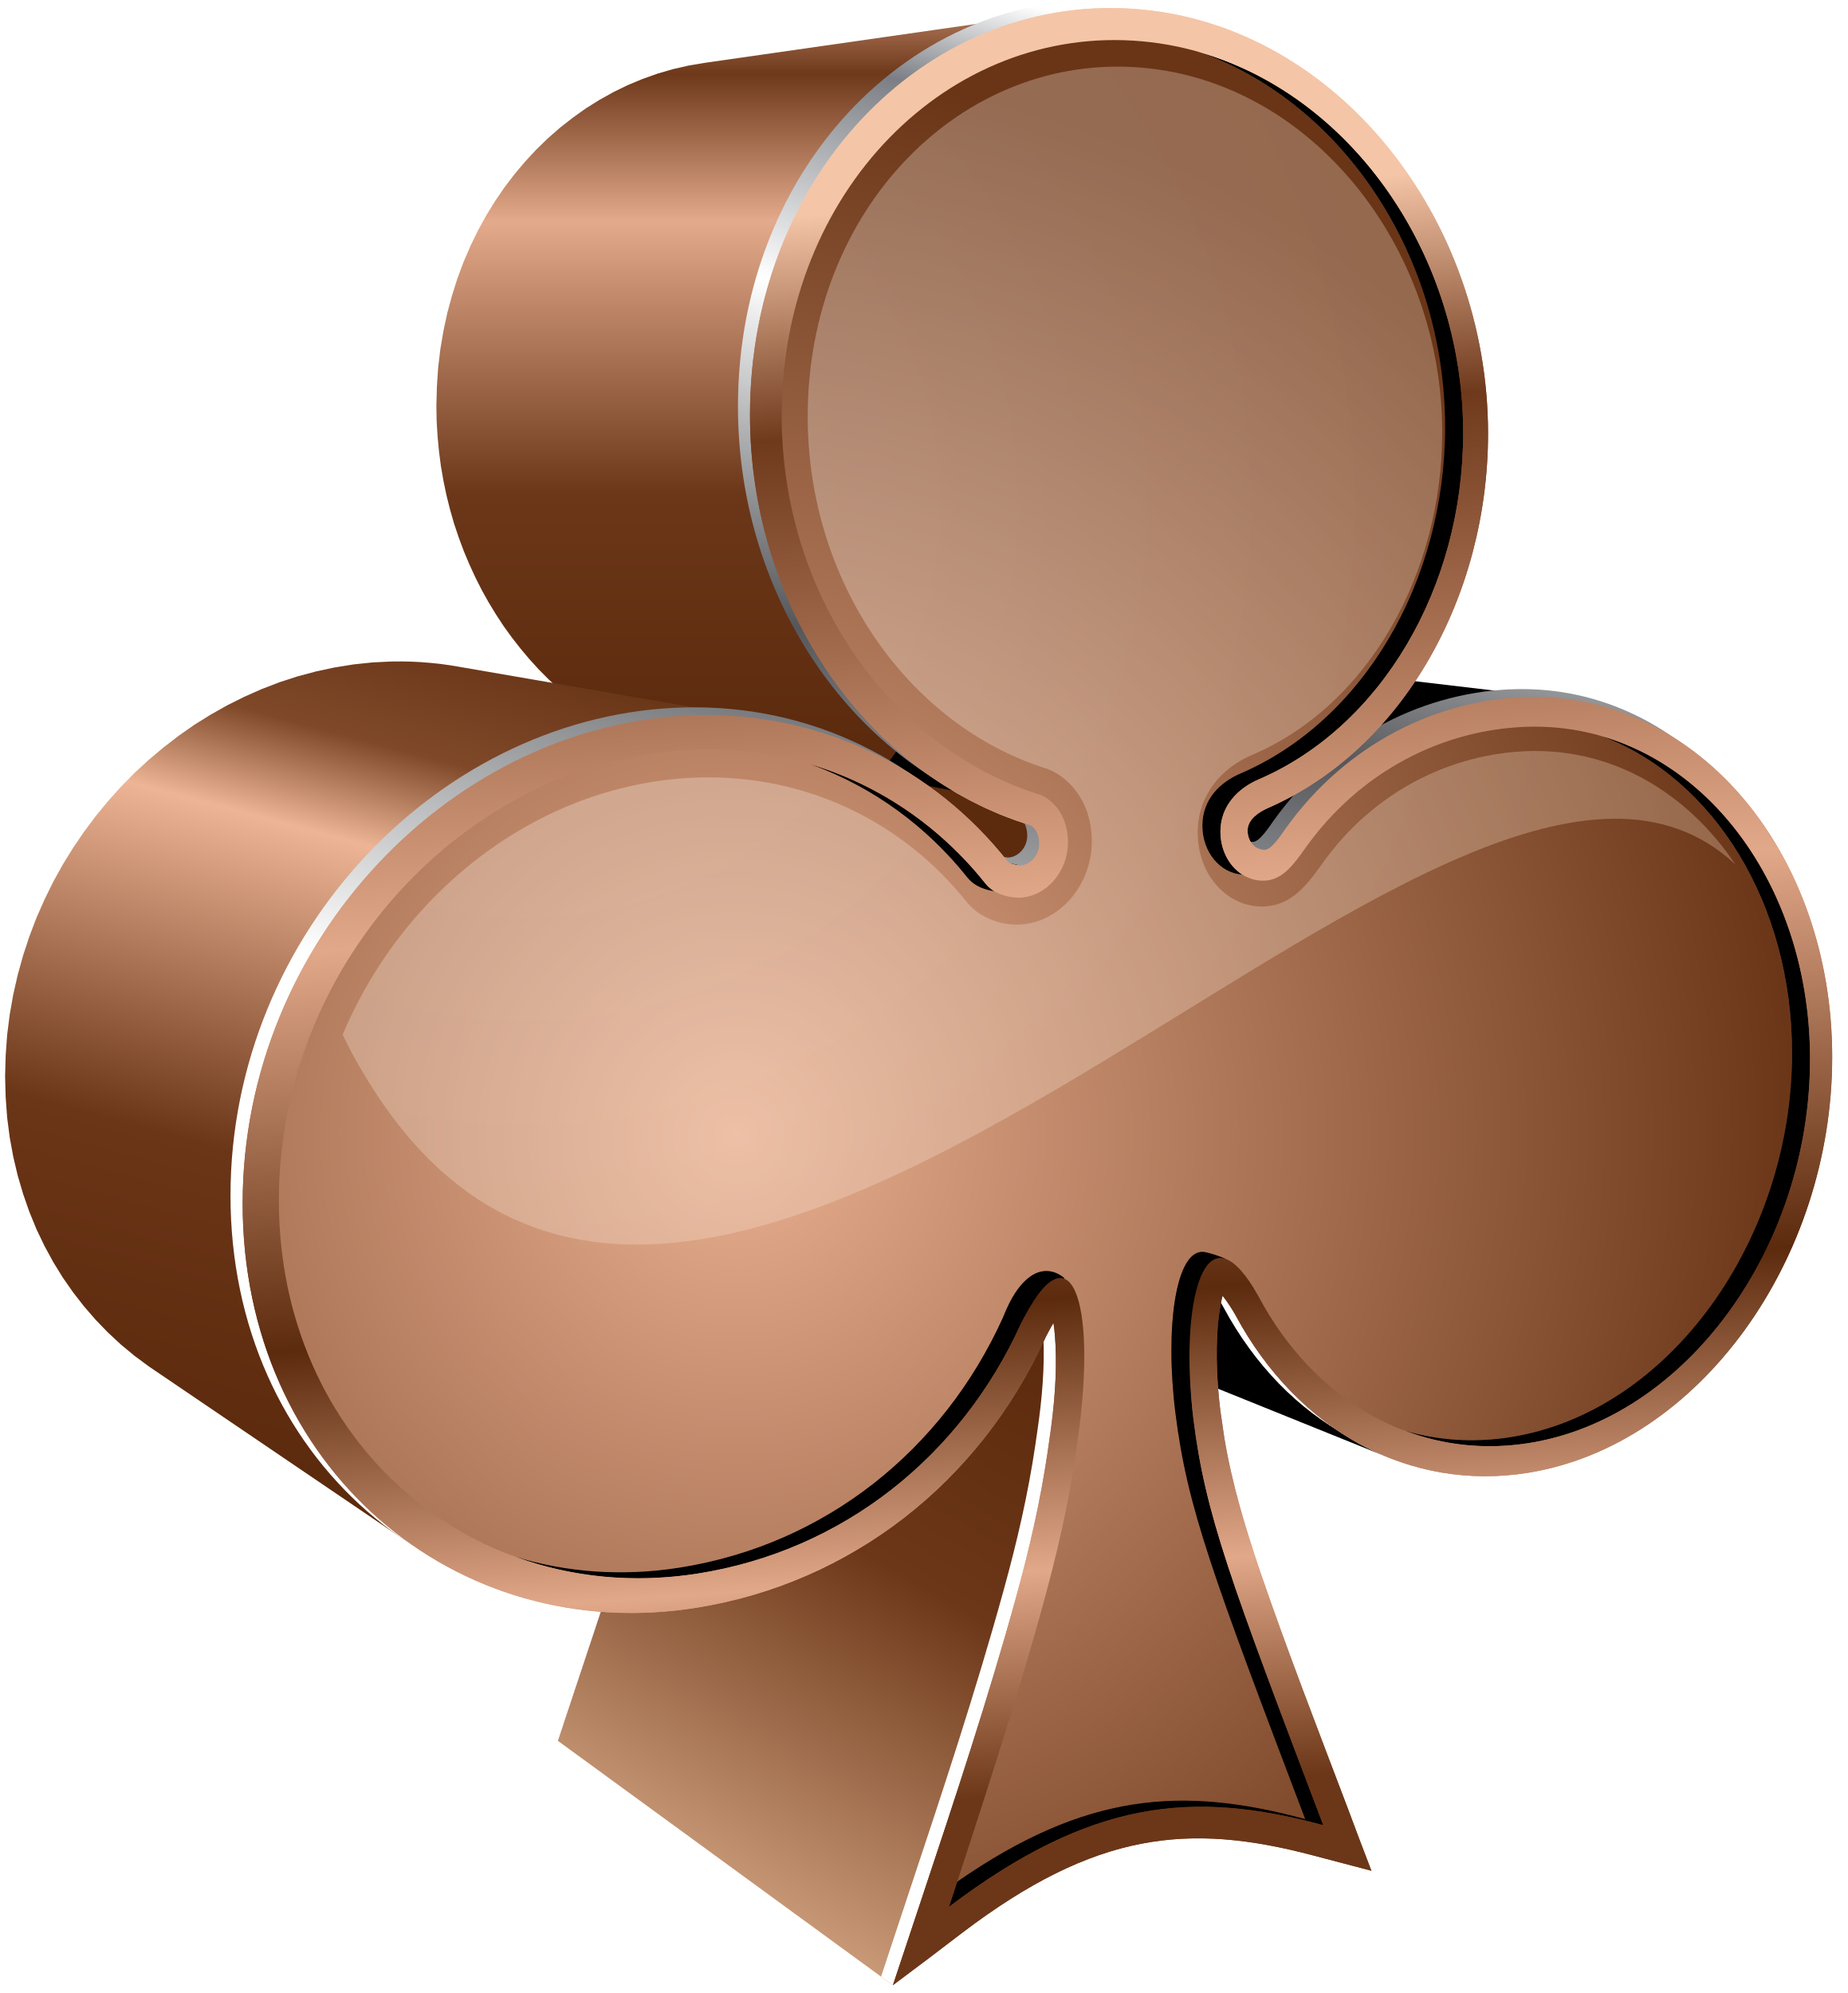
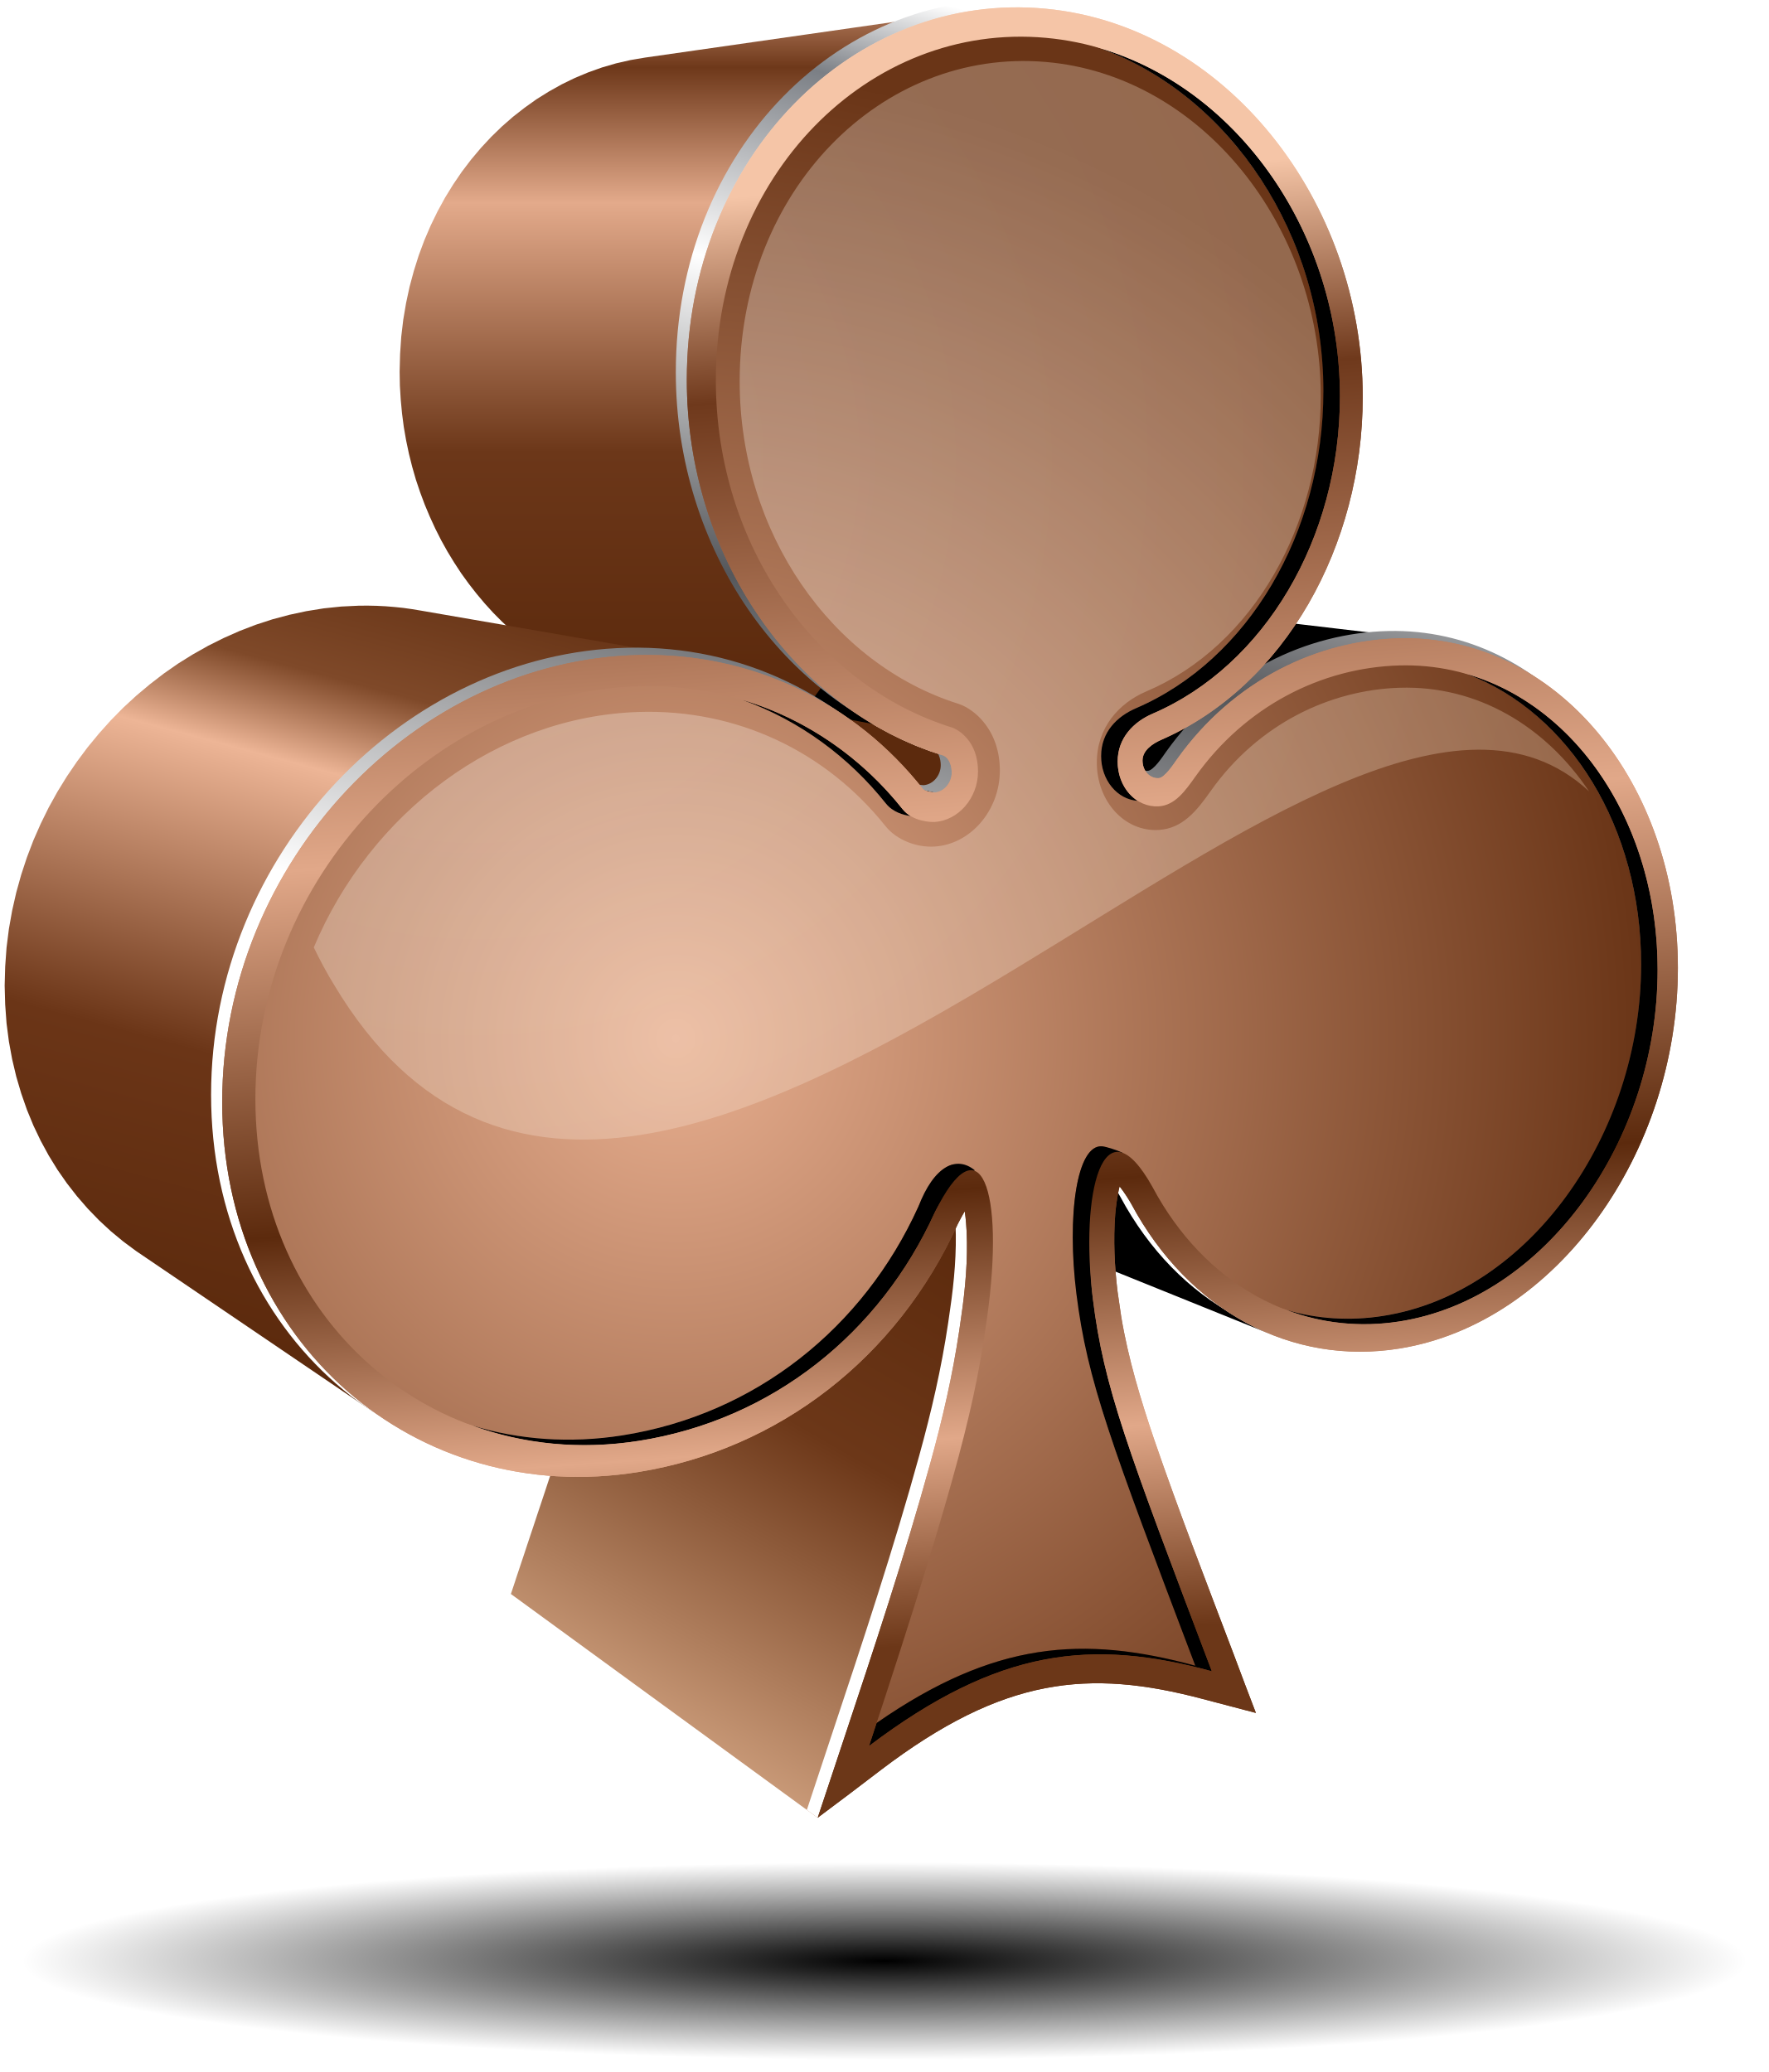
- <svg xmlns="http://www.w3.org/2000/svg" width="89" height="96" viewBox="0 0 89 96" fill="none">
+ <svg xmlns="http://www.w3.org/2000/svg" width="93" height="109" viewBox="0 0 93 109" fill="none">
  <path fill-rule="evenodd" clip-rule="evenodd" d="M60.765 40.922L41.967 37.355L42.111 37.365L60.937 40.936L60.765 40.922Z" fill="black" />
-   <path fill-rule="evenodd" clip-rule="evenodd" d="M21.019 19.552L21.043 18.625L21.104 17.714L21.21 16.817L21.358 15.941L21.542 15.085L21.768 14.246L22.025 13.431L22.32 12.637L22.652 11.863L23.015 11.117L23.408 10.398L23.836 9.703L24.291 9.035L24.778 8.395L25.291 7.786L25.829 7.207L26.393 6.659L26.979 6.146L27.592 5.667L28.222 5.218L28.875 4.811L29.55 4.434L30.238 4.099L30.947 3.804L31.669 3.547L32.405 3.332L33.158 3.16L33.922 3.03L51.3 0.538L50.399 0.692L49.516 0.894L48.65 1.147L47.797 1.449L46.965 1.798L46.154 2.192L45.363 2.633L44.596 3.116L43.853 3.64L43.131 4.205L42.443 4.811L41.779 5.454L41.142 6.136L40.543 6.851L39.971 7.604L39.434 8.388L38.934 9.206L38.468 10.056L38.04 10.935L37.653 11.839L37.304 12.774L36.999 13.736L36.736 14.722L36.517 15.728L36.346 16.759L36.222 17.813L36.147 18.885L36.12 19.977L36.137 20.846L36.185 21.709L36.267 22.558L36.38 23.404L36.52 24.232L36.695 25.054L36.897 25.862L37.126 26.66L37.386 27.44L37.671 28.207L37.986 28.957L38.325 29.693L38.691 30.408L39.078 31.11L39.492 31.791L39.93 32.456L40.392 33.096L40.875 33.715L41.378 34.315L41.906 34.893L42.45 35.444L43.018 35.975L43.6 36.478L44.206 36.954L44.829 37.406L45.466 37.831L46.123 38.224L46.794 38.59L47.479 38.926L48.181 39.234L48.896 39.505L49.626 39.748L49.735 39.816L49.824 39.902L49.896 40.004L49.958 40.121L50.002 40.244L50.033 40.378L50.05 40.511L50.053 40.641L50.036 40.843L49.985 41.032L49.899 41.206L49.79 41.36L49.656 41.49L49.502 41.59L49.334 41.658L49.153 41.692L32.097 38.008L32.251 37.981L32.395 37.923L32.525 37.837L32.638 37.728L32.734 37.594L32.806 37.447L32.847 37.286L32.864 37.118L32.861 37.005L32.843 36.892L32.819 36.779L32.778 36.673L32.73 36.574L32.665 36.489L32.59 36.413L32.498 36.358L31.881 36.153L31.272 35.92L30.676 35.66L30.091 35.376L29.519 35.061L28.965 34.725L28.42 34.366L27.893 33.983L27.38 33.578L26.883 33.151L26.4 32.699L25.935 32.23L25.49 31.74L25.062 31.23L24.651 30.703L24.257 30.158L23.887 29.593L23.535 29.015L23.203 28.419L22.895 27.81L22.607 27.183L22.34 26.547L22.097 25.896L21.874 25.232L21.679 24.554L21.508 23.869L21.361 23.171L21.238 22.462L21.145 21.747L21.077 21.024L21.032 20.292L21.019 19.552Z" fill="url(#paint0_linear_1409_43281)" />
+   <path fill-rule="evenodd" clip-rule="evenodd" d="M21.019 19.552L21.043 18.625L21.104 17.714L21.21 16.817L21.358 15.941L21.542 15.085L21.768 14.246L22.025 13.431L22.32 12.637L22.652 11.863L23.015 11.117L23.408 10.398L23.836 9.703L24.291 9.035L24.778 8.395L25.291 7.786L25.829 7.207L26.393 6.659L26.979 6.146L27.592 5.667L28.222 5.218L28.875 4.811L29.55 4.434L30.238 4.099L30.947 3.804L31.669 3.547L32.405 3.332L33.158 3.16L33.922 3.03L51.3 0.538L50.399 0.692L49.516 0.894L48.65 1.147L47.797 1.449L46.965 1.798L46.154 2.192L45.363 2.633L44.596 3.116L43.853 3.64L43.131 4.205L42.443 4.811L41.779 5.454L41.142 6.136L40.543 6.851L39.971 7.604L39.434 8.388L38.934 9.206L38.468 10.056L38.04 10.935L37.653 11.839L37.304 12.774L36.999 13.736L36.736 14.722L36.517 15.728L36.346 16.759L36.222 17.813L36.147 18.885L36.12 19.977L36.137 20.846L36.185 21.709L36.267 22.558L36.38 23.404L36.52 24.232L36.695 25.054L36.897 25.862L37.126 26.66L37.386 27.44L37.671 28.207L37.986 28.957L38.325 29.693L38.691 30.408L39.078 31.11L39.492 31.791L39.93 32.456L40.392 33.096L40.875 33.715L41.378 34.315L41.906 34.893L42.45 35.444L43.018 35.975L43.6 36.478L44.206 36.954L44.829 37.406L45.466 37.831L46.123 38.224L46.794 38.59L47.479 38.926L48.181 39.234L48.896 39.505L49.626 39.748L49.735 39.816L49.824 39.902L49.896 40.004L49.958 40.121L50.002 40.244L50.033 40.378L50.05 40.511L50.053 40.641L50.036 40.843L49.985 41.032L49.899 41.206L49.79 41.36L49.656 41.49L49.502 41.59L49.334 41.658L49.153 41.692L32.097 38.008L32.251 37.981L32.395 37.923L32.525 37.837L32.638 37.728L32.734 37.594L32.806 37.447L32.847 37.286L32.864 37.118L32.861 37.005L32.843 36.892L32.819 36.779L32.778 36.673L32.73 36.574L32.665 36.489L32.59 36.413L32.498 36.358L31.881 36.153L31.272 35.92L30.676 35.66L30.091 35.376L29.519 35.061L28.965 34.725L28.42 34.366L27.893 33.983L27.38 33.578L26.883 33.151L26.4 32.699L25.935 32.23L25.49 31.74L25.062 31.23L24.651 30.703L24.257 30.158L23.887 29.593L23.535 29.015L23.203 28.419L22.895 27.81L22.607 27.183L22.34 26.547L22.097 25.896L21.874 25.232L21.679 24.554L21.508 23.869L21.361 23.171L21.238 22.462L21.145 21.747L21.077 21.024L21.032 20.292L21.019 19.552Z" fill="url(#paint0_linear_1409_43280)" />
  <path fill-rule="evenodd" clip-rule="evenodd" d="M42.94 36.516L43.179 36.187L43.429 35.869L43.683 35.561L43.946 35.267L44.213 34.979L44.487 34.705L44.765 34.438L45.049 34.181L45.34 33.938L45.634 33.705L45.935 33.479L46.24 33.267L46.548 33.062L46.86 32.87L47.178 32.685L47.496 32.511L47.822 32.35L48.147 32.196L48.476 32.055L48.808 31.922L49.14 31.799L49.475 31.686L49.814 31.586L50.153 31.494L50.492 31.412L50.834 31.336L51.173 31.275L51.516 31.223L51.858 31.182L52.2 31.148L52.543 31.128L52.885 31.114L53.539 31.121L54.183 31.165L75.135 33.637L74.378 33.586L73.608 33.579L73.207 33.596L72.803 33.62L72.399 33.657L71.999 33.709L71.595 33.77L71.194 33.842L70.794 33.928L70.393 34.024L69.996 34.133L69.599 34.253L69.202 34.387L68.811 34.53L68.421 34.684L68.034 34.852L67.651 35.034L67.271 35.225L66.894 35.427L66.521 35.643L66.155 35.869L65.792 36.109L65.432 36.362L65.08 36.626L64.734 36.903L64.392 37.191L64.056 37.492L63.727 37.803L63.406 38.125L63.091 38.464L62.782 38.813L62.485 39.176L62.194 39.549L61.91 39.933L61.824 40.053L61.721 40.203L61.598 40.367L61.468 40.532L61.331 40.682L61.194 40.809L61.06 40.898L60.937 40.936L42.111 37.365L42.218 37.338L42.334 37.259L42.45 37.153L42.567 37.023L42.676 36.882L42.779 36.742L42.868 36.615L42.94 36.516Z" fill="black" />
  <path fill-rule="evenodd" clip-rule="evenodd" d="M66.977 70.248L47.247 62.282L46.843 62.117L46.446 61.932L46.052 61.73L45.665 61.515L45.289 61.282L44.916 61.032L44.553 60.768L44.197 60.488L43.847 60.19L43.508 59.878L43.176 59.553L42.858 59.211L42.547 58.855L42.245 58.485L41.951 58.098L41.67 57.697L41.403 57.283L41.143 56.855L40.896 56.414L40.859 56.342L40.804 56.256L40.746 56.157L40.677 56.054L40.602 55.941L40.527 55.832L40.448 55.722L40.369 55.623L58.883 62.412L58.976 62.532L59.068 62.658L59.161 62.788L59.246 62.918L59.325 63.045L59.397 63.158L59.459 63.261L59.503 63.343L59.794 63.863L60.099 64.367L60.417 64.856L60.746 65.325L61.092 65.78L61.444 66.215L61.811 66.636L62.187 67.037L62.578 67.42L62.978 67.787L63.386 68.136L63.803 68.468L64.234 68.776L64.673 69.07L65.118 69.344L65.57 69.601L66.032 69.837L66.501 70.053L66.977 70.248Z" fill="black" />
-   <path fill-rule="evenodd" clip-rule="evenodd" d="M28.017 80.406L28.147 80.015L28.274 79.628L28.404 79.242L28.534 78.851L28.664 78.461L28.791 78.074L28.921 77.684L29.047 77.297L29.174 76.907L29.301 76.52L29.431 76.13L29.558 75.743L29.681 75.353L29.808 74.966L29.931 74.575L30.054 74.189L30.177 73.798L30.3 73.408L30.42 73.021L30.54 72.634L30.66 72.247L30.78 71.861L30.9 71.474L31.013 71.087L31.129 70.7L31.245 70.313L31.355 69.926L31.468 69.543L31.578 69.156L31.687 68.772L31.797 68.389L31.903 68.002L31.954 67.817L32.005 67.629L32.053 67.444L32.105 67.256L32.153 67.071L32.2 66.886L32.248 66.701L32.296 66.516L32.341 66.332L32.389 66.147L32.433 65.965L32.478 65.78L32.519 65.595L32.563 65.414L32.605 65.229L32.646 65.044L32.687 64.863L32.724 64.678L32.765 64.493L32.803 64.308L32.841 64.123L32.875 63.942L32.913 63.757L32.947 63.572L32.981 63.384L33.015 63.199L33.046 63.014L33.077 62.826L33.108 62.641L33.139 62.453L33.169 62.268L33.197 62.076L33.211 61.997L33.221 61.919L33.234 61.84L33.245 61.761L33.255 61.682L33.269 61.604L33.279 61.528L33.289 61.45L33.324 61.217L33.354 60.98L33.385 60.741L33.413 60.501L33.436 60.262L33.46 60.022L33.481 59.782L33.498 59.543L33.515 59.3L33.525 59.06L33.536 58.82L33.543 58.584L33.546 58.344L33.543 58.112L33.539 57.875L33.529 57.646L33.525 57.567L33.522 57.475L33.512 57.369L33.505 57.252L33.491 57.129L33.477 56.999L33.464 56.869L33.443 56.739L50.739 63.726L50.759 63.88L50.777 64.034L50.794 64.185L50.807 64.332L50.818 64.469L50.828 64.592L50.835 64.702L50.838 64.794L50.849 65.065L50.855 65.339V65.616L50.852 65.897L50.845 66.177L50.835 66.458L50.821 66.739L50.8 67.023L50.78 67.307L50.756 67.588L50.729 67.872L50.698 68.156L50.667 68.437L50.629 68.714L50.592 68.992L50.554 69.269L50.544 69.358L50.53 69.45L50.516 69.539L50.503 69.635L50.489 69.728L50.475 69.82L50.462 69.912L50.448 70.008L50.414 70.227L50.379 70.45L50.345 70.669L50.307 70.888L50.27 71.107L50.232 71.326L50.191 71.546L50.15 71.761L50.109 71.98L50.068 72.199L50.027 72.415L49.982 72.631L49.938 72.85L49.89 73.066L49.845 73.281L49.797 73.497L49.749 73.713L49.702 73.928L49.65 74.147L49.599 74.363L49.544 74.579L49.493 74.798L49.441 75.013L49.387 75.229L49.332 75.448L49.274 75.664L49.219 75.883L49.161 76.102L49.102 76.321L49.044 76.54L48.986 76.76L48.924 76.979L48.798 77.43L48.671 77.882L48.544 78.334L48.414 78.79L48.281 79.242L48.147 79.697L48.014 80.149L47.877 80.604L47.743 81.059L47.603 81.515L47.463 81.97L47.322 82.425L47.182 82.884L47.038 83.34L46.894 83.795L46.751 84.254L46.603 84.709L46.459 85.168L46.309 85.623L46.162 86.082L46.014 86.54L45.864 86.996L45.717 87.455L45.562 87.91L45.415 88.369L45.265 88.827L45.111 89.283L44.96 89.742L44.809 90.197L44.655 90.656L44.505 91.111L44.351 91.57L44.268 91.823L44.183 92.076L44.097 92.33L44.015 92.587L43.929 92.84L43.844 93.093L43.758 93.347L43.676 93.603L43.591 93.857L43.505 94.11L43.423 94.363L43.337 94.617L43.255 94.87L43.169 95.123L43.087 95.373L43.005 95.626L26.87 83.853L26.942 83.641L27.014 83.425L27.086 83.209L27.154 82.997L27.226 82.781L27.298 82.566L27.37 82.35L27.442 82.134L27.514 81.919L27.586 81.703L27.657 81.487L27.729 81.268L27.801 81.053L27.873 80.837L27.945 80.621L28.017 80.406Z" fill="url(#paint1_linear_1409_43281)" />
-   <path fill-rule="evenodd" clip-rule="evenodd" d="M19.824 74.408L7.167 65.818L6.483 65.311L5.829 64.77L5.206 64.192L4.61 63.576L4.049 62.929L3.518 62.247L3.022 61.535L2.563 60.789L2.142 60.015L1.758 59.211L1.416 58.379L1.115 57.516L0.855 56.633L0.639 55.722L0.468 54.787L0.344 53.829L0.273 52.85L0.245 51.85L0.273 50.843L0.344 49.851L0.468 48.868L0.639 47.903L0.855 46.951L1.115 46.016L1.416 45.102L1.758 44.205L2.142 43.332L2.563 42.476L3.022 41.648L3.518 40.843L4.049 40.063L4.61 39.31L5.206 38.587L5.829 37.892L6.483 37.228L7.167 36.598L7.876 36.003L8.609 35.438L9.365 34.91L10.146 34.424L10.947 33.972L11.769 33.562L12.604 33.192L13.46 32.863L14.333 32.579L15.216 32.343L16.113 32.151L17.024 32.004L17.945 31.908L18.872 31.863L19.348 31.86L19.817 31.87L20.29 31.894L20.752 31.932L21.214 31.98L21.673 32.045L22.125 32.12L37.421 34.763L36.887 34.674L36.35 34.599L35.805 34.541L35.258 34.496L34.71 34.469L34.152 34.455L33.594 34.462L32.502 34.513L31.42 34.626L30.352 34.797L29.294 35.027L28.253 35.304L27.226 35.64L26.219 36.023L25.233 36.458L24.268 36.941L23.326 37.471L22.409 38.046L21.519 38.666L20.656 39.33L19.824 40.032L19.02 40.775L18.249 41.556L17.513 42.37L16.815 43.223L16.154 44.109L15.528 45.023L14.946 45.972L14.408 46.948L13.912 47.951L13.46 48.981L13.056 50.036L12.7 51.114L12.395 52.209L12.142 53.332L11.943 54.469L11.796 55.623L11.71 56.79L11.68 57.975L11.71 59.152L11.796 60.306L11.943 61.429L12.142 62.531L12.395 63.6L12.7 64.64L13.056 65.654L13.46 66.633L13.912 67.578L14.408 68.492L14.946 69.368L15.528 70.207L16.154 71.008L16.815 71.772L17.513 72.494L18.249 73.175L19.02 73.812L19.824 74.408Z" fill="url(#paint2_linear_1409_43281)" />
-   <path fill-rule="evenodd" clip-rule="evenodd" d="M48.575 41.306C49.072 41.271 49.479 40.802 49.479 40.254C49.479 39.905 49.356 39.508 49.051 39.358C41.205 36.958 35.545 28.902 35.545 19.587C35.542 7.854 44.334 -0.893 54.43 0.073C63.855 0.976 71.092 10.134 71.092 20.497C71.092 28.303 67.018 35.694 60.465 38.546C60.082 38.717 59.51 39.066 59.51 39.621C59.51 40.176 59.894 40.573 60.359 40.552C60.674 40.539 61.14 39.82 61.331 39.549C64.31 35.369 68.754 33.288 73.03 33.195C81.291 33.014 87.669 40.802 87.669 50.532C87.669 60.261 81.291 69.217 73.037 70.556C67.371 71.477 61.948 68.594 58.925 62.959C58.819 62.764 58.552 62.333 58.305 62.028C58.175 62.524 58.1 63.202 58.076 63.49C57.97 64.835 58.035 66.27 58.199 67.578C58.261 68.016 58.329 68.454 58.391 68.889C58.767 71.135 59.411 73.216 60.099 75.277C61.438 79.177 62.916 82.98 64.334 86.719C64.71 87.732 65.091 88.735 65.474 89.731C64.539 89.488 63.611 89.242 62.67 88.995C56.675 87.407 52.187 87.838 45.748 92.73C44.994 93.305 43.769 95.048 43.005 95.623C42.803 95.479 42.663 95.373 42.437 95.212C42.882 93.87 43.324 92.542 43.772 91.183C45.395 86.314 47.018 81.405 48.343 76.592C48.993 74.24 49.514 71.984 49.866 69.618C49.904 69.368 49.941 69.118 49.972 68.879C50.188 67.413 50.325 65.849 50.256 64.404C50.249 64.192 50.219 63.743 50.157 63.339C50.003 63.593 49.873 63.853 49.798 63.993C46.59 71.076 40.349 75.859 33.016 77.05C21.317 78.951 11.102 70.268 11.102 57.588C11.102 44.907 21.314 34.332 33.016 34.075C38.996 33.941 44.385 36.591 47.963 41.127C48.062 41.237 48.428 41.306 48.575 41.306Z" fill="url(#paint3_linear_1409_43281)" />
+   <path fill-rule="evenodd" clip-rule="evenodd" d="M28.017 80.406L28.147 80.015L28.274 79.628L28.404 79.242L28.534 78.851L28.664 78.461L28.791 78.074L28.921 77.684L29.047 77.297L29.174 76.907L29.301 76.52L29.431 76.13L29.558 75.743L29.681 75.353L29.808 74.966L29.931 74.575L30.054 74.189L30.177 73.798L30.3 73.408L30.42 73.021L30.54 72.634L30.66 72.247L30.78 71.861L30.9 71.474L31.013 71.087L31.129 70.7L31.245 70.313L31.355 69.926L31.468 69.543L31.578 69.156L31.687 68.772L31.797 68.389L31.903 68.002L31.954 67.817L32.005 67.629L32.053 67.444L32.105 67.256L32.153 67.071L32.2 66.886L32.248 66.701L32.296 66.516L32.341 66.332L32.389 66.147L32.433 65.965L32.478 65.78L32.519 65.595L32.563 65.414L32.605 65.229L32.646 65.044L32.687 64.863L32.724 64.678L32.765 64.493L32.803 64.308L32.841 64.123L32.875 63.942L32.913 63.757L32.947 63.572L32.981 63.384L33.015 63.199L33.046 63.014L33.077 62.826L33.108 62.641L33.139 62.453L33.169 62.268L33.197 62.076L33.211 61.997L33.221 61.919L33.234 61.84L33.245 61.761L33.255 61.682L33.269 61.604L33.279 61.528L33.289 61.45L33.324 61.217L33.354 60.98L33.385 60.741L33.413 60.501L33.436 60.262L33.46 60.022L33.481 59.782L33.498 59.543L33.515 59.3L33.525 59.06L33.536 58.82L33.543 58.584L33.546 58.344L33.543 58.112L33.539 57.875L33.529 57.646L33.525 57.567L33.522 57.475L33.512 57.369L33.505 57.252L33.491 57.129L33.477 56.999L33.464 56.869L33.443 56.739L50.739 63.726L50.759 63.88L50.777 64.034L50.794 64.185L50.807 64.332L50.818 64.469L50.828 64.592L50.835 64.702L50.838 64.794L50.849 65.065L50.855 65.339V65.616L50.852 65.897L50.845 66.177L50.835 66.458L50.821 66.739L50.8 67.023L50.78 67.307L50.756 67.588L50.729 67.872L50.698 68.156L50.667 68.437L50.629 68.714L50.592 68.992L50.554 69.269L50.544 69.358L50.53 69.45L50.516 69.539L50.503 69.635L50.489 69.728L50.475 69.82L50.462 69.912L50.448 70.008L50.414 70.227L50.379 70.45L50.345 70.669L50.307 70.888L50.27 71.107L50.232 71.326L50.191 71.546L50.15 71.761L50.109 71.98L50.068 72.199L50.027 72.415L49.982 72.631L49.938 72.85L49.89 73.066L49.845 73.281L49.797 73.497L49.749 73.713L49.702 73.928L49.65 74.147L49.599 74.363L49.544 74.579L49.493 74.798L49.441 75.013L49.387 75.229L49.332 75.448L49.274 75.664L49.219 75.883L49.161 76.102L49.102 76.321L49.044 76.54L48.986 76.76L48.924 76.979L48.798 77.43L48.671 77.882L48.544 78.334L48.414 78.79L48.281 79.242L48.147 79.697L48.014 80.149L47.877 80.604L47.743 81.059L47.603 81.515L47.463 81.97L47.322 82.425L47.182 82.884L47.038 83.34L46.894 83.795L46.751 84.254L46.603 84.709L46.459 85.168L46.309 85.623L46.162 86.082L46.014 86.54L45.864 86.996L45.717 87.455L45.562 87.91L45.415 88.369L45.265 88.827L45.111 89.283L44.96 89.742L44.809 90.197L44.655 90.656L44.505 91.111L44.351 91.57L44.268 91.823L44.183 92.076L44.097 92.33L44.015 92.587L43.929 92.84L43.844 93.093L43.758 93.347L43.676 93.603L43.591 93.857L43.505 94.11L43.423 94.363L43.337 94.617L43.255 94.87L43.169 95.123L43.087 95.373L43.005 95.626L26.87 83.853L26.942 83.641L27.014 83.425L27.086 83.209L27.154 82.997L27.226 82.781L27.298 82.566L27.37 82.35L27.442 82.134L27.514 81.919L27.586 81.703L27.657 81.487L27.729 81.268L27.801 81.053L27.873 80.837L27.945 80.621L28.017 80.406Z" fill="url(#paint1_linear_1409_43280)" />
+   <path fill-rule="evenodd" clip-rule="evenodd" d="M19.824 74.408L7.167 65.818L6.483 65.311L5.829 64.77L5.206 64.192L4.61 63.576L4.049 62.929L3.518 62.247L3.022 61.535L2.563 60.789L2.142 60.015L1.758 59.211L1.416 58.379L1.115 57.516L0.855 56.633L0.639 55.722L0.468 54.787L0.344 53.829L0.273 52.85L0.245 51.85L0.273 50.843L0.344 49.851L0.468 48.868L0.639 47.903L0.855 46.951L1.115 46.016L1.416 45.102L1.758 44.205L2.142 43.332L2.563 42.476L3.022 41.648L3.518 40.843L4.049 40.063L4.61 39.31L5.206 38.587L5.829 37.892L6.483 37.228L7.167 36.598L7.876 36.003L8.609 35.438L9.365 34.91L10.146 34.424L10.947 33.972L11.769 33.562L12.604 33.192L13.46 32.863L14.333 32.579L15.216 32.343L16.113 32.151L17.024 32.004L17.945 31.908L18.872 31.863L19.348 31.86L19.817 31.87L20.29 31.894L20.752 31.932L21.214 31.98L21.673 32.045L22.125 32.12L37.421 34.763L36.887 34.674L36.35 34.599L35.805 34.541L35.258 34.496L34.71 34.469L34.152 34.455L33.594 34.462L32.502 34.513L31.42 34.626L30.352 34.797L29.294 35.027L28.253 35.304L27.226 35.64L26.219 36.023L25.233 36.458L24.268 36.941L23.326 37.471L22.409 38.046L21.519 38.666L20.656 39.33L19.824 40.032L19.02 40.775L18.249 41.556L17.513 42.37L16.815 43.223L16.154 44.109L15.528 45.023L14.946 45.972L14.408 46.948L13.912 47.951L13.46 48.981L13.056 50.036L12.7 51.114L12.395 52.209L12.142 53.332L11.943 54.469L11.796 55.623L11.71 56.79L11.68 57.975L11.71 59.152L11.796 60.306L11.943 61.429L12.142 62.531L12.395 63.6L12.7 64.64L13.056 65.654L13.46 66.633L13.912 67.578L14.408 68.492L14.946 69.368L15.528 70.207L16.154 71.008L16.815 71.772L17.513 72.494L18.249 73.175L19.02 73.812L19.824 74.408Z" fill="url(#paint2_linear_1409_43280)" />
+   <path fill-rule="evenodd" clip-rule="evenodd" d="M48.575 41.306C49.072 41.271 49.479 40.802 49.479 40.254C49.479 39.905 49.356 39.508 49.051 39.358C41.205 36.958 35.545 28.902 35.545 19.587C35.542 7.854 44.334 -0.893 54.43 0.073C63.855 0.976 71.092 10.134 71.092 20.497C71.092 28.303 67.018 35.694 60.465 38.546C60.082 38.717 59.51 39.066 59.51 39.621C59.51 40.176 59.894 40.573 60.359 40.552C60.674 40.539 61.14 39.82 61.331 39.549C64.31 35.369 68.754 33.288 73.03 33.195C81.291 33.014 87.669 40.802 87.669 50.532C87.669 60.261 81.291 69.217 73.037 70.556C67.371 71.477 61.948 68.594 58.925 62.959C58.819 62.764 58.552 62.333 58.305 62.028C58.175 62.524 58.1 63.202 58.076 63.49C57.97 64.835 58.035 66.27 58.199 67.578C58.261 68.016 58.329 68.454 58.391 68.889C58.767 71.135 59.411 73.216 60.099 75.277C61.438 79.177 62.916 82.98 64.334 86.719C64.71 87.732 65.091 88.735 65.474 89.731C64.539 89.488 63.611 89.242 62.67 88.995C56.675 87.407 52.187 87.838 45.748 92.73C44.994 93.305 43.769 95.048 43.005 95.623C42.803 95.479 42.663 95.373 42.437 95.212C42.882 93.87 43.324 92.542 43.772 91.183C45.395 86.314 47.018 81.405 48.343 76.592C48.993 74.24 49.514 71.984 49.866 69.618C49.904 69.368 49.941 69.118 49.972 68.879C50.188 67.413 50.325 65.849 50.256 64.404C50.249 64.192 50.219 63.743 50.157 63.339C50.003 63.593 49.873 63.853 49.798 63.993C46.59 71.076 40.349 75.859 33.016 77.05C21.317 78.951 11.102 70.268 11.102 57.588C11.102 44.907 21.314 34.332 33.016 34.075C38.996 33.941 44.385 36.591 47.963 41.127C48.062 41.237 48.428 41.306 48.575 41.306Z" fill="url(#paint3_linear_1409_43280)" />
  <path fill-rule="evenodd" clip-rule="evenodd" d="M48.921 41.665L31.902 37.985L31.974 37.999L32.043 38.005L32.097 38.009L49.154 41.693L49.088 41.689L49.01 41.679L48.921 41.665Z" fill="black" />
-   <path fill-rule="evenodd" clip-rule="evenodd" d="M49.154 41.692C49.65 41.658 50.057 41.189 50.057 40.641C50.057 40.292 49.934 39.895 49.629 39.748C41.783 37.345 36.124 29.289 36.124 19.977C36.124 8.238 44.915 -0.509 55.011 0.46C64.436 1.36 71.674 10.521 71.674 20.884C71.674 28.69 67.6 36.081 61.047 38.933C60.667 39.104 60.092 39.453 60.092 40.005C60.092 40.556 60.475 40.96 60.941 40.936C61.256 40.919 61.721 40.203 61.913 39.933C64.891 35.753 69.332 33.675 73.611 33.579C81.872 33.397 88.25 41.186 88.25 50.915C88.25 60.645 81.872 69.601 73.618 70.94C67.952 71.861 62.533 68.978 59.506 63.343C59.4 63.148 59.13 62.716 58.887 62.412C58.757 62.908 58.681 63.586 58.657 63.87C58.551 65.215 58.62 66.65 58.781 67.958C58.842 68.396 58.911 68.834 58.972 69.269C59.349 71.518 59.989 73.596 60.681 75.657C62.019 79.557 63.498 83.36 64.915 87.099C65.292 88.112 65.672 89.115 66.055 90.111C65.121 89.868 64.197 89.622 63.255 89.375C57.26 87.787 52.772 88.218 46.333 93.11C45.237 93.949 44.128 94.791 43.008 95.623C43.453 94.281 43.905 92.922 44.357 91.566C45.98 86.695 47.603 81.789 48.928 76.979C49.578 74.627 50.098 72.371 50.451 70.005C50.489 69.755 50.526 69.505 50.557 69.266C50.773 67.8 50.91 66.236 50.841 64.791C50.831 64.575 50.804 64.13 50.742 63.723C50.588 63.976 50.458 64.236 50.383 64.377C47.175 71.46 40.934 76.243 33.6 77.434C21.902 79.334 11.687 70.652 11.687 57.971C11.687 45.291 21.899 34.715 33.6 34.459C39.581 34.328 44.97 36.971 48.548 41.511C48.647 41.62 49.017 41.686 49.16 41.689L49.154 41.692Z" fill="url(#paint4_linear_1409_43281)" />
-   <path fill-rule="evenodd" clip-rule="evenodd" d="M32.727 35.811C38.445 35.653 43.385 38.224 46.6 42.271C47.144 42.952 48.14 42.956 48.277 42.949C49.547 42.884 50.574 41.685 50.574 40.292C50.574 38.673 49.503 38.077 49.205 37.985C42.163 35.794 36.784 28.495 36.784 19.727C36.784 8.933 44.84 0.863 54.142 1.702C62.865 2.49 69.609 10.939 69.609 20.562C69.609 28.026 65.648 34.719 59.756 37.252C58.774 37.673 57.918 38.519 57.918 39.768C57.918 41.127 58.89 42.189 60.068 42.127C60.941 42.083 61.482 41.295 62.005 40.559C64.631 36.865 68.63 34.825 72.742 34.712C80.397 34.503 86.316 41.696 86.316 50.72C86.316 59.745 80.397 68.019 72.749 69.221C67.36 70.067 62.444 67.204 59.756 62.155C57.154 57.478 55.918 62.456 56.617 68.05C57.192 72.658 58.401 75.832 62.872 87.622C56.566 85.911 51.68 86.39 44.84 91.556C49.694 76.859 50.451 73.274 51.05 69.019C52.005 62.233 50.66 58.646 48.294 63.497C45.422 69.817 39.773 74.397 32.727 75.507C21.947 77.198 12.566 69.169 12.566 57.519C12.566 45.869 21.947 36.102 32.727 35.807V35.811Z" fill="url(#paint5_radial_1409_43281)" />
+   <path fill-rule="evenodd" clip-rule="evenodd" d="M49.154 41.692C49.65 41.658 50.057 41.189 50.057 40.641C50.057 40.292 49.934 39.895 49.629 39.748C41.783 37.345 36.124 29.289 36.124 19.977C36.124 8.238 44.915 -0.509 55.011 0.46C64.436 1.36 71.674 10.521 71.674 20.884C71.674 28.69 67.6 36.081 61.047 38.933C60.667 39.104 60.092 39.453 60.092 40.005C60.092 40.556 60.475 40.96 60.941 40.936C61.256 40.919 61.721 40.203 61.913 39.933C64.891 35.753 69.332 33.675 73.611 33.579C81.872 33.397 88.25 41.186 88.25 50.915C88.25 60.645 81.872 69.601 73.618 70.94C67.952 71.861 62.533 68.978 59.506 63.343C59.4 63.148 59.13 62.716 58.887 62.412C58.757 62.908 58.681 63.586 58.657 63.87C58.551 65.215 58.62 66.65 58.781 67.958C58.842 68.396 58.911 68.834 58.972 69.269C59.349 71.518 59.989 73.596 60.681 75.657C62.019 79.557 63.498 83.36 64.915 87.099C65.292 88.112 65.672 89.115 66.055 90.111C65.121 89.868 64.197 89.622 63.255 89.375C57.26 87.787 52.772 88.218 46.333 93.11C45.237 93.949 44.128 94.791 43.008 95.623C43.453 94.281 43.905 92.922 44.357 91.566C45.98 86.695 47.603 81.789 48.928 76.979C49.578 74.627 50.098 72.371 50.451 70.005C50.489 69.755 50.526 69.505 50.557 69.266C50.773 67.8 50.91 66.236 50.841 64.791C50.831 64.575 50.804 64.13 50.742 63.723C50.588 63.976 50.458 64.236 50.383 64.377C47.175 71.46 40.934 76.243 33.6 77.434C21.902 79.334 11.687 70.652 11.687 57.971C11.687 45.291 21.899 34.715 33.6 34.459C39.581 34.328 44.97 36.971 48.548 41.511C48.647 41.62 49.017 41.686 49.16 41.689L49.154 41.692Z" fill="url(#paint4_linear_1409_43280)" />
+   <path fill-rule="evenodd" clip-rule="evenodd" d="M32.727 35.811C38.445 35.653 43.385 38.224 46.6 42.271C47.144 42.952 48.14 42.956 48.277 42.949C49.547 42.884 50.574 41.685 50.574 40.292C50.574 38.673 49.503 38.077 49.205 37.985C42.163 35.794 36.784 28.495 36.784 19.727C36.784 8.933 44.84 0.863 54.142 1.702C62.865 2.49 69.609 10.939 69.609 20.562C69.609 28.026 65.648 34.719 59.756 37.252C58.774 37.673 57.918 38.519 57.918 39.768C57.918 41.127 58.89 42.189 60.068 42.127C60.941 42.083 61.482 41.295 62.005 40.559C64.631 36.865 68.63 34.825 72.742 34.712C80.397 34.503 86.316 41.696 86.316 50.72C86.316 59.745 80.397 68.019 72.749 69.221C67.36 70.067 62.444 67.204 59.756 62.155C57.154 57.478 55.918 62.456 56.617 68.05C57.192 72.658 58.401 75.832 62.872 87.622C56.566 85.911 51.68 86.39 44.84 91.556C49.694 76.859 50.451 73.274 51.05 69.019C52.005 62.233 50.66 58.646 48.294 63.497C45.422 69.817 39.773 74.397 32.727 75.507C21.947 77.198 12.566 69.169 12.566 57.519C12.566 45.869 21.947 36.102 32.727 35.807V35.811Z" fill="url(#paint5_radial_1409_43280)" />
  <path fill-rule="evenodd" clip-rule="evenodd" d="M39.088 36.828C42.453 37.848 45.339 39.881 47.469 42.562C47.592 42.716 47.736 42.836 47.89 42.928C47.513 42.877 46.959 42.723 46.599 42.274C44.655 39.827 42.08 37.92 39.088 36.831V36.828ZM57.924 2.558C65.189 4.735 70.475 12.332 70.475 20.853C70.475 28.317 66.514 35.01 60.622 37.547C59.639 37.968 58.784 38.813 58.784 40.063C58.784 40.96 59.208 41.73 59.838 42.131C58.763 42.055 57.914 41.045 57.914 39.772C57.914 38.498 58.77 37.677 59.752 37.255C65.648 34.719 69.605 28.029 69.605 20.566C69.605 12.39 64.734 5.061 57.921 2.562L57.924 2.558ZM77.158 35.458C82.556 37.505 86.316 43.534 86.316 50.724C86.316 59.741 80.396 68.023 72.748 69.224C70.985 69.502 69.27 69.382 67.671 68.916C69.513 69.611 71.529 69.841 73.618 69.512C81.266 68.31 87.185 60.029 87.185 51.011C87.185 43.442 83.019 37.163 77.161 35.455L77.158 35.458ZM59.04 60.642C57.873 60.956 57.003 64.493 57.483 68.344C58.058 72.953 59.266 76.126 63.737 87.917C57.428 86.205 52.542 86.684 45.706 91.85L46.103 90.642C52.293 86.342 56.955 86.02 62.868 87.626C58.397 75.839 57.188 72.662 56.613 68.053C56.103 63.945 56.63 60.172 57.979 60.306C58.171 60.327 58.63 60.453 59.04 60.642ZM51.276 61.569C50.314 60.775 49.129 61.309 48.294 63.5C45.422 69.82 39.773 74.401 32.727 75.51C29.961 75.945 27.291 75.736 24.843 74.993C27.52 75.965 30.498 76.284 33.593 75.797C40.639 74.692 46.288 70.108 49.16 63.791C49.773 62.535 50.824 61.788 51.276 61.569Z" fill="black" />
-   <path fill-rule="evenodd" clip-rule="evenodd" d="M49.154 41.692C49.65 41.658 50.057 41.189 50.057 40.641C50.057 40.292 49.934 39.895 49.629 39.748C41.783 37.345 36.124 29.289 36.124 19.977C36.124 8.238 44.915 -0.509 55.011 0.46C64.436 1.36 71.674 10.521 71.674 20.884C71.674 28.69 67.6 36.081 61.047 38.933C60.667 39.104 60.092 39.453 60.092 40.005C60.092 40.556 60.475 40.96 60.941 40.936C61.256 40.919 61.721 40.203 61.913 39.933C64.891 35.753 69.332 33.675 73.611 33.579C81.872 33.397 88.25 41.186 88.25 50.915C88.25 60.645 81.872 69.601 73.618 70.94C67.952 71.861 62.533 68.978 59.506 63.343C59.4 63.148 59.13 62.716 58.887 62.412C58.757 62.908 58.681 63.586 58.657 63.87C58.551 65.215 58.62 66.65 58.781 67.958C58.842 68.396 58.911 68.834 58.972 69.269C59.349 71.518 59.989 73.596 60.681 75.657C62.019 79.557 63.498 83.36 64.915 87.099C65.292 88.112 65.672 89.115 66.055 90.111C65.121 89.868 64.197 89.622 63.255 89.375C57.26 87.787 52.772 88.218 46.333 93.11C45.237 93.949 44.128 94.791 43.008 95.623C43.453 94.281 43.905 92.922 44.357 91.566C45.98 86.695 47.603 81.789 48.928 76.979C49.578 74.627 50.098 72.371 50.451 70.005C50.489 69.755 50.526 69.505 50.557 69.266C50.773 67.8 50.91 66.236 50.841 64.791C50.831 64.575 50.804 64.13 50.742 63.723C50.588 63.976 50.458 64.236 50.383 64.377C47.175 71.46 40.934 76.243 33.6 77.434C21.902 79.334 11.687 70.652 11.687 57.971C11.687 45.291 21.899 34.715 33.6 34.459C39.581 34.328 44.97 36.971 48.548 41.511C48.647 41.62 49.017 41.686 49.16 41.689L49.154 41.692ZM33.594 36.102C22.813 36.396 13.432 46.153 13.432 57.814C13.432 69.474 22.813 77.492 33.594 75.801C40.639 74.695 46.288 70.111 49.16 63.795C51.526 58.944 52.871 62.531 51.916 69.32C51.317 73.572 50.561 77.157 45.706 91.854C52.543 86.688 57.428 86.209 63.738 87.92C59.267 76.133 58.055 72.959 57.483 68.348C56.788 62.754 58.02 57.773 60.622 62.453C63.31 67.502 68.226 70.364 73.615 69.519C81.263 68.317 87.182 60.036 87.182 51.018C87.182 42.001 81.263 34.801 73.608 35.006C69.496 35.119 65.497 37.16 62.872 40.854C62.348 41.586 61.807 42.374 60.934 42.418C59.756 42.48 58.784 41.419 58.784 40.059C58.784 38.81 59.64 37.964 60.622 37.543C66.518 35.006 70.475 28.317 70.475 20.85C70.475 11.226 63.731 2.777 55.008 1.99C45.706 1.148 37.651 9.217 37.651 20.015C37.651 28.779 43.025 36.081 50.071 38.272C50.369 38.365 51.44 38.961 51.44 40.58C51.44 41.973 50.413 43.171 49.143 43.24C49.006 43.247 48.01 43.243 47.466 42.559C44.248 38.512 39.311 35.941 33.59 36.098L33.594 36.102Z" fill="url(#paint6_linear_1409_43281)" />
-   <path fill-rule="evenodd" clip-rule="evenodd" d="M83.571 41.617C81.28 38.211 77.72 36.05 73.608 36.18C69.986 36.293 66.203 38.05 63.677 41.614C62.934 42.668 62.191 43.589 60.934 43.661C59.158 43.76 57.689 42.172 57.689 40.111C57.689 38.279 58.853 36.988 60.277 36.379C65.95 33.972 69.466 27.567 69.466 20.829C69.466 11.839 63.149 3.958 55.008 3.26C46.357 2.517 38.904 10.038 38.904 20.049C38.897 27.995 43.714 34.921 50.421 37.029C50.897 37.184 51.386 37.56 51.715 37.961C52.304 38.669 52.588 39.559 52.588 40.532C52.588 42.627 51.047 44.424 49.144 44.534C48.223 44.589 47.161 44.202 46.562 43.445C43.44 39.535 38.76 37.29 33.594 37.454C26.175 37.69 19.482 42.747 16.504 49.84C16.839 50.532 17.192 51.196 17.576 51.816C26.045 65.969 40.178 58.974 53.392 50.97C65.498 43.64 76.891 35.427 83.567 41.62L83.571 41.617Z" fill="url(#paint7_radial_1409_43281)" fill-opacity="0.3" />
+   <path fill-rule="evenodd" clip-rule="evenodd" d="M49.154 41.692C49.65 41.658 50.057 41.189 50.057 40.641C50.057 40.292 49.934 39.895 49.629 39.748C41.783 37.345 36.124 29.289 36.124 19.977C36.124 8.238 44.915 -0.509 55.011 0.46C64.436 1.36 71.674 10.521 71.674 20.884C71.674 28.69 67.6 36.081 61.047 38.933C60.667 39.104 60.092 39.453 60.092 40.005C60.092 40.556 60.475 40.96 60.941 40.936C61.256 40.919 61.721 40.203 61.913 39.933C64.891 35.753 69.332 33.675 73.611 33.579C81.872 33.397 88.25 41.186 88.25 50.915C88.25 60.645 81.872 69.601 73.618 70.94C67.952 71.861 62.533 68.978 59.506 63.343C59.4 63.148 59.13 62.716 58.887 62.412C58.757 62.908 58.681 63.586 58.657 63.87C58.551 65.215 58.62 66.65 58.781 67.958C58.842 68.396 58.911 68.834 58.972 69.269C59.349 71.518 59.989 73.596 60.681 75.657C62.019 79.557 63.498 83.36 64.915 87.099C65.292 88.112 65.672 89.115 66.055 90.111C65.121 89.868 64.197 89.622 63.255 89.375C57.26 87.787 52.772 88.218 46.333 93.11C45.237 93.949 44.128 94.791 43.008 95.623C43.453 94.281 43.905 92.922 44.357 91.566C45.98 86.695 47.603 81.789 48.928 76.979C49.578 74.627 50.098 72.371 50.451 70.005C50.489 69.755 50.526 69.505 50.557 69.266C50.773 67.8 50.91 66.236 50.841 64.791C50.831 64.575 50.804 64.13 50.742 63.723C50.588 63.976 50.458 64.236 50.383 64.377C47.175 71.46 40.934 76.243 33.6 77.434C21.902 79.334 11.687 70.652 11.687 57.971C11.687 45.291 21.899 34.715 33.6 34.459C39.581 34.328 44.97 36.971 48.548 41.511C48.647 41.62 49.017 41.686 49.16 41.689L49.154 41.692ZM33.594 36.102C22.813 36.396 13.432 46.153 13.432 57.814C13.432 69.474 22.813 77.492 33.594 75.801C40.639 74.695 46.288 70.111 49.16 63.795C51.526 58.944 52.871 62.531 51.916 69.32C51.317 73.572 50.561 77.157 45.706 91.854C52.543 86.688 57.428 86.209 63.738 87.92C59.267 76.133 58.055 72.959 57.483 68.348C56.788 62.754 58.02 57.773 60.622 62.453C63.31 67.502 68.226 70.364 73.615 69.519C81.263 68.317 87.182 60.036 87.182 51.018C87.182 42.001 81.263 34.801 73.608 35.006C69.496 35.119 65.497 37.16 62.872 40.854C62.348 41.586 61.807 42.374 60.934 42.418C59.756 42.48 58.784 41.419 58.784 40.059C58.784 38.81 59.64 37.964 60.622 37.543C66.518 35.006 70.475 28.317 70.475 20.85C70.475 11.226 63.731 2.777 55.008 1.99C45.706 1.148 37.651 9.217 37.651 20.015C37.651 28.779 43.025 36.081 50.071 38.272C50.369 38.365 51.44 38.961 51.44 40.58C51.44 41.973 50.413 43.171 49.143 43.24C49.006 43.247 48.01 43.243 47.466 42.559C44.248 38.512 39.311 35.941 33.59 36.098L33.594 36.102Z" fill="url(#paint6_linear_1409_43280)" />
+   <path fill-rule="evenodd" clip-rule="evenodd" d="M83.571 41.617C81.28 38.211 77.72 36.05 73.608 36.18C69.986 36.293 66.203 38.05 63.677 41.614C62.934 42.668 62.191 43.589 60.934 43.661C59.158 43.76 57.689 42.172 57.689 40.111C57.689 38.279 58.853 36.988 60.277 36.379C65.95 33.972 69.466 27.567 69.466 20.829C69.466 11.839 63.149 3.958 55.008 3.26C46.357 2.517 38.904 10.038 38.904 20.049C38.897 27.995 43.714 34.921 50.421 37.029C50.897 37.184 51.386 37.56 51.715 37.961C52.304 38.669 52.588 39.559 52.588 40.532C52.588 42.627 51.047 44.424 49.144 44.534C48.223 44.589 47.161 44.202 46.562 43.445C43.44 39.535 38.76 37.29 33.594 37.454C26.175 37.69 19.482 42.747 16.504 49.84C16.839 50.532 17.192 51.196 17.576 51.816C26.045 65.969 40.178 58.974 53.392 50.97C65.498 43.64 76.891 35.427 83.567 41.62L83.571 41.617Z" fill="url(#paint7_radial_1409_43280)" fill-opacity="0.3" />
+   <path fill-rule="evenodd" clip-rule="evenodd" d="M46.529 108.353C71.705 108.353 92.246 106.019 92.246 103.158C92.246 100.297 71.71 97.968 46.529 97.968C21.349 97.968 0.813 100.302 0.813 103.158C0.813 106.014 21.349 108.353 46.529 108.353Z" fill="url(#paint8_radial_1409_43280)" />
  <defs>
-     <linearGradient id="paint0_linear_1409_43281" x1="36.157" y1="35.776" x2="36.157" y2="-1.701" gradientUnits="userSpaceOnUse">
+     <linearGradient id="paint0_linear_1409_43280" x1="36.157" y1="35.776" x2="36.157" y2="-1.701" gradientUnits="userSpaceOnUse">
      <stop stop-color="#5C2A0D" />
      <stop offset="0.32" stop-color="#6C3719" />
      <stop offset="0.67" stop-color="#E3AA8B" />
      <stop offset="0.86" stop-color="#6E381A" />
      <stop offset="1" stop-color="#E3AA8B" />
    </linearGradient>
-     <linearGradient id="paint1_linear_1409_43281" x1="46.227" y1="62.322" x2="13.659" y2="118.728" gradientUnits="userSpaceOnUse">
+     <linearGradient id="paint1_linear_1409_43280" x1="46.227" y1="62.322" x2="13.659" y2="118.728" gradientUnits="userSpaceOnUse">
      <stop stop-color="#5C2A0D" />
      <stop offset="0.2" stop-color="#6C3718" />
      <stop offset="0.58" stop-color="#F0C3A0" />
      <stop offset="0.74" stop-color="#683315" />
      <stop offset="1" stop-color="#F1B89B" />
    </linearGradient>
-     <linearGradient id="paint2_linear_1409_43281" x1="11.272" y1="70.21" x2="22.744" y2="27.399" gradientUnits="userSpaceOnUse">
+     <linearGradient id="paint2_linear_1409_43280" x1="11.272" y1="70.21" x2="22.744" y2="27.399" gradientUnits="userSpaceOnUse">
      <stop stop-color="#5C2A0D" />
      <stop offset="0.32" stop-color="#6B3517" />
      <stop offset="0.68" stop-color="#EDB596" />
      <stop offset="0.79" stop-color="#7F4929" />
      <stop offset="1" stop-color="#5C2A0D" />
    </linearGradient>
-     <linearGradient id="paint3_linear_1409_43281" x1="41.783" y1="84.486" x2="62.02" y2="3.328" gradientUnits="userSpaceOnUse">
+     <linearGradient id="paint3_linear_1409_43280" x1="41.783" y1="84.486" x2="62.02" y2="3.328" gradientUnits="userSpaceOnUse">
      <stop stop-color="white" />
      <stop offset="0.37" stop-color="white" />
      <stop offset="0.62" stop-color="#55575B" />
      <stop offset="0.81" stop-color="white" />
      <stop offset="0.94" stop-color="#7B7F85" />
      <stop offset="1" stop-color="white" />
    </linearGradient>
-     <linearGradient id="paint4_linear_1409_43281" x1="52.187" y1="86.277" x2="46.839" y2="9.802" gradientUnits="userSpaceOnUse">
+     <linearGradient id="paint4_linear_1409_43280" x1="52.187" y1="86.277" x2="46.839" y2="9.802" gradientUnits="userSpaceOnUse">
      <stop stop-color="#733B1C" />
      <stop offset="0.14" stop-color="#E0A788" />
      <stop offset="0.31" stop-color="#6B3618" />
      <stop offset="0.56" stop-color="#D89F81" />
      <stop offset="0.86" stop-color="#7C4325" />
      <stop offset="1" stop-color="#F5D0B9" />
    </linearGradient>
-     <radialGradient id="paint5_radial_1409_43281" cx="0" cy="0" r="1" gradientUnits="userSpaceOnUse" gradientTransform="translate(35.4287 54.6983) scale(51.4555 51.4555)">
+     <radialGradient id="paint5_radial_1409_43280" cx="0" cy="0" r="1" gradientUnits="userSpaceOnUse" gradientTransform="translate(35.4287 54.6983) scale(51.4555 51.4555)">
      <stop stop-color="#E8AF90" />
      <stop offset="1" stop-color="#6A3517" />
    </radialGradient>
-     <linearGradient id="paint6_linear_1409_43281" x1="52.187" y1="86.277" x2="46.839" y2="9.802" gradientUnits="userSpaceOnUse">
+     <linearGradient id="paint6_linear_1409_43280" x1="52.187" y1="86.277" x2="46.839" y2="9.802" gradientUnits="userSpaceOnUse">
      <stop stop-color="#6C3718" />
      <stop offset="0.14" stop-color="#E1A889" />
      <stop offset="0.31" stop-color="#5C2A0D" />
      <stop offset="0.56" stop-color="#E1A889" />
      <stop offset="0.86" stop-color="#6F391C" />
      <stop offset="1" stop-color="#F5C5A7" />
    </linearGradient>
-     <radialGradient id="paint7_radial_1409_43281" cx="0" cy="0" r="1" gradientUnits="userSpaceOnUse" gradientTransform="translate(25.2236 24.2015) scale(61.5789 61.5789)">
+     <radialGradient id="paint7_radial_1409_43280" cx="0" cy="0" r="1" gradientUnits="userSpaceOnUse" gradientTransform="translate(25.2236 24.2015) scale(61.5789 61.5789)">
      <stop stop-color="white" />
      <stop offset="1" stop-color="#F5D6BA" />
    </radialGradient>
+     <radialGradient id="paint8_radial_1409_43280" cx="0" cy="0" r="1" gradientUnits="userSpaceOnUse" gradientTransform="translate(46.5295 103.161) scale(45.716 5.19268)">
+       <stop />
+       <stop offset="1" stop-opacity="0" />
+     </radialGradient>
  </defs>
</svg>
